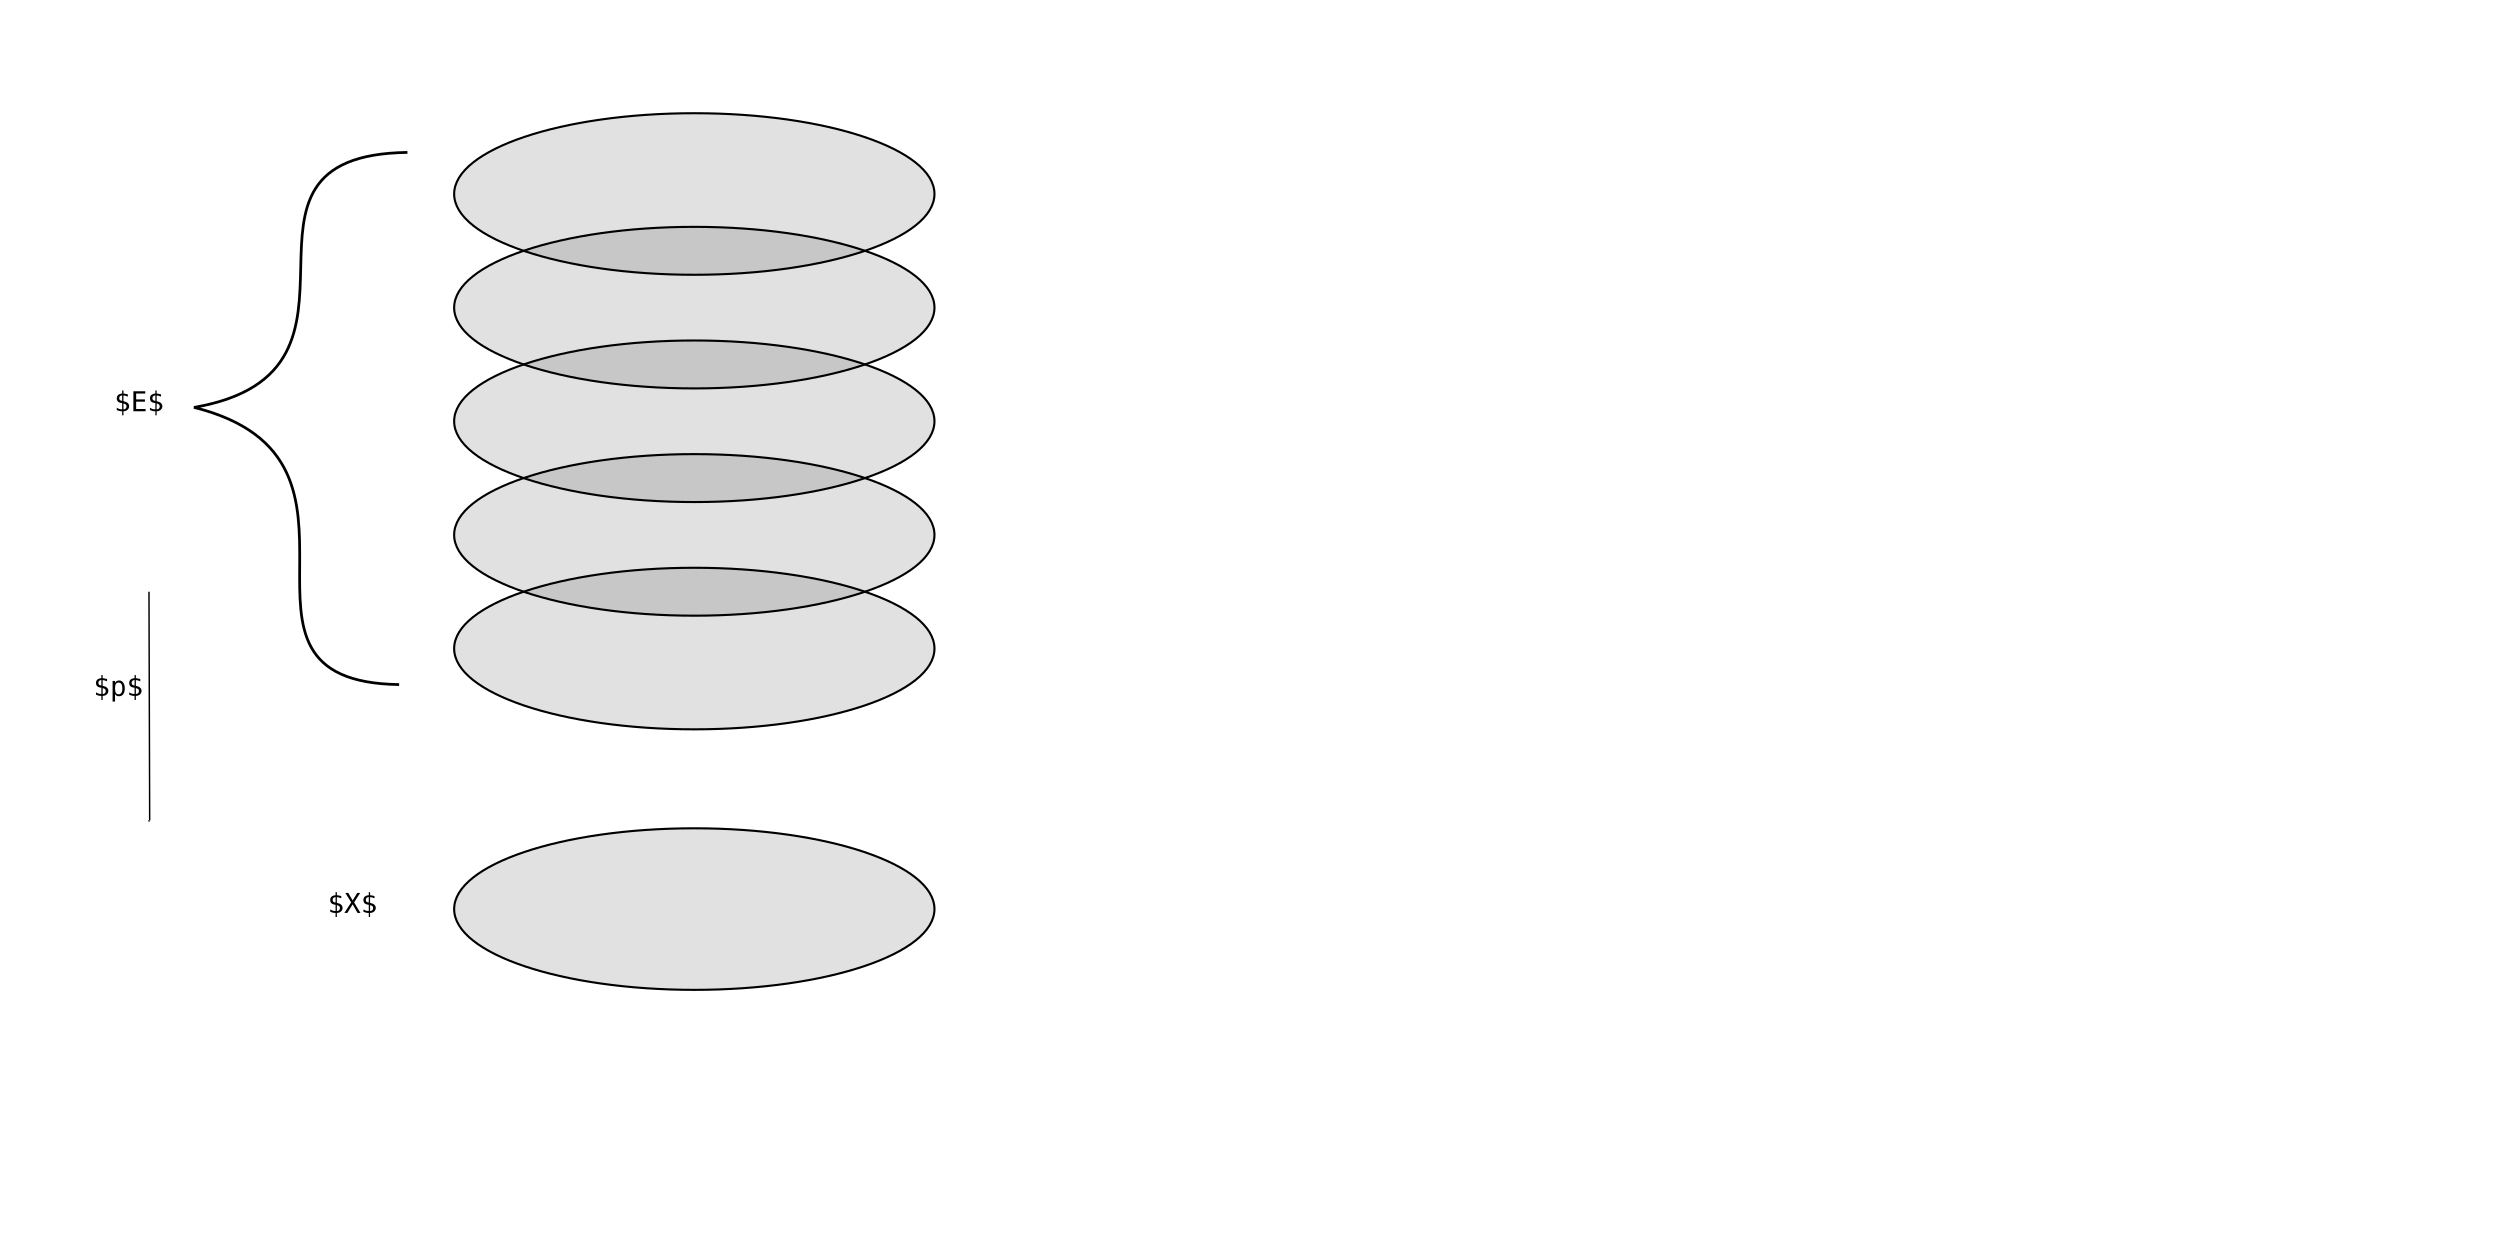
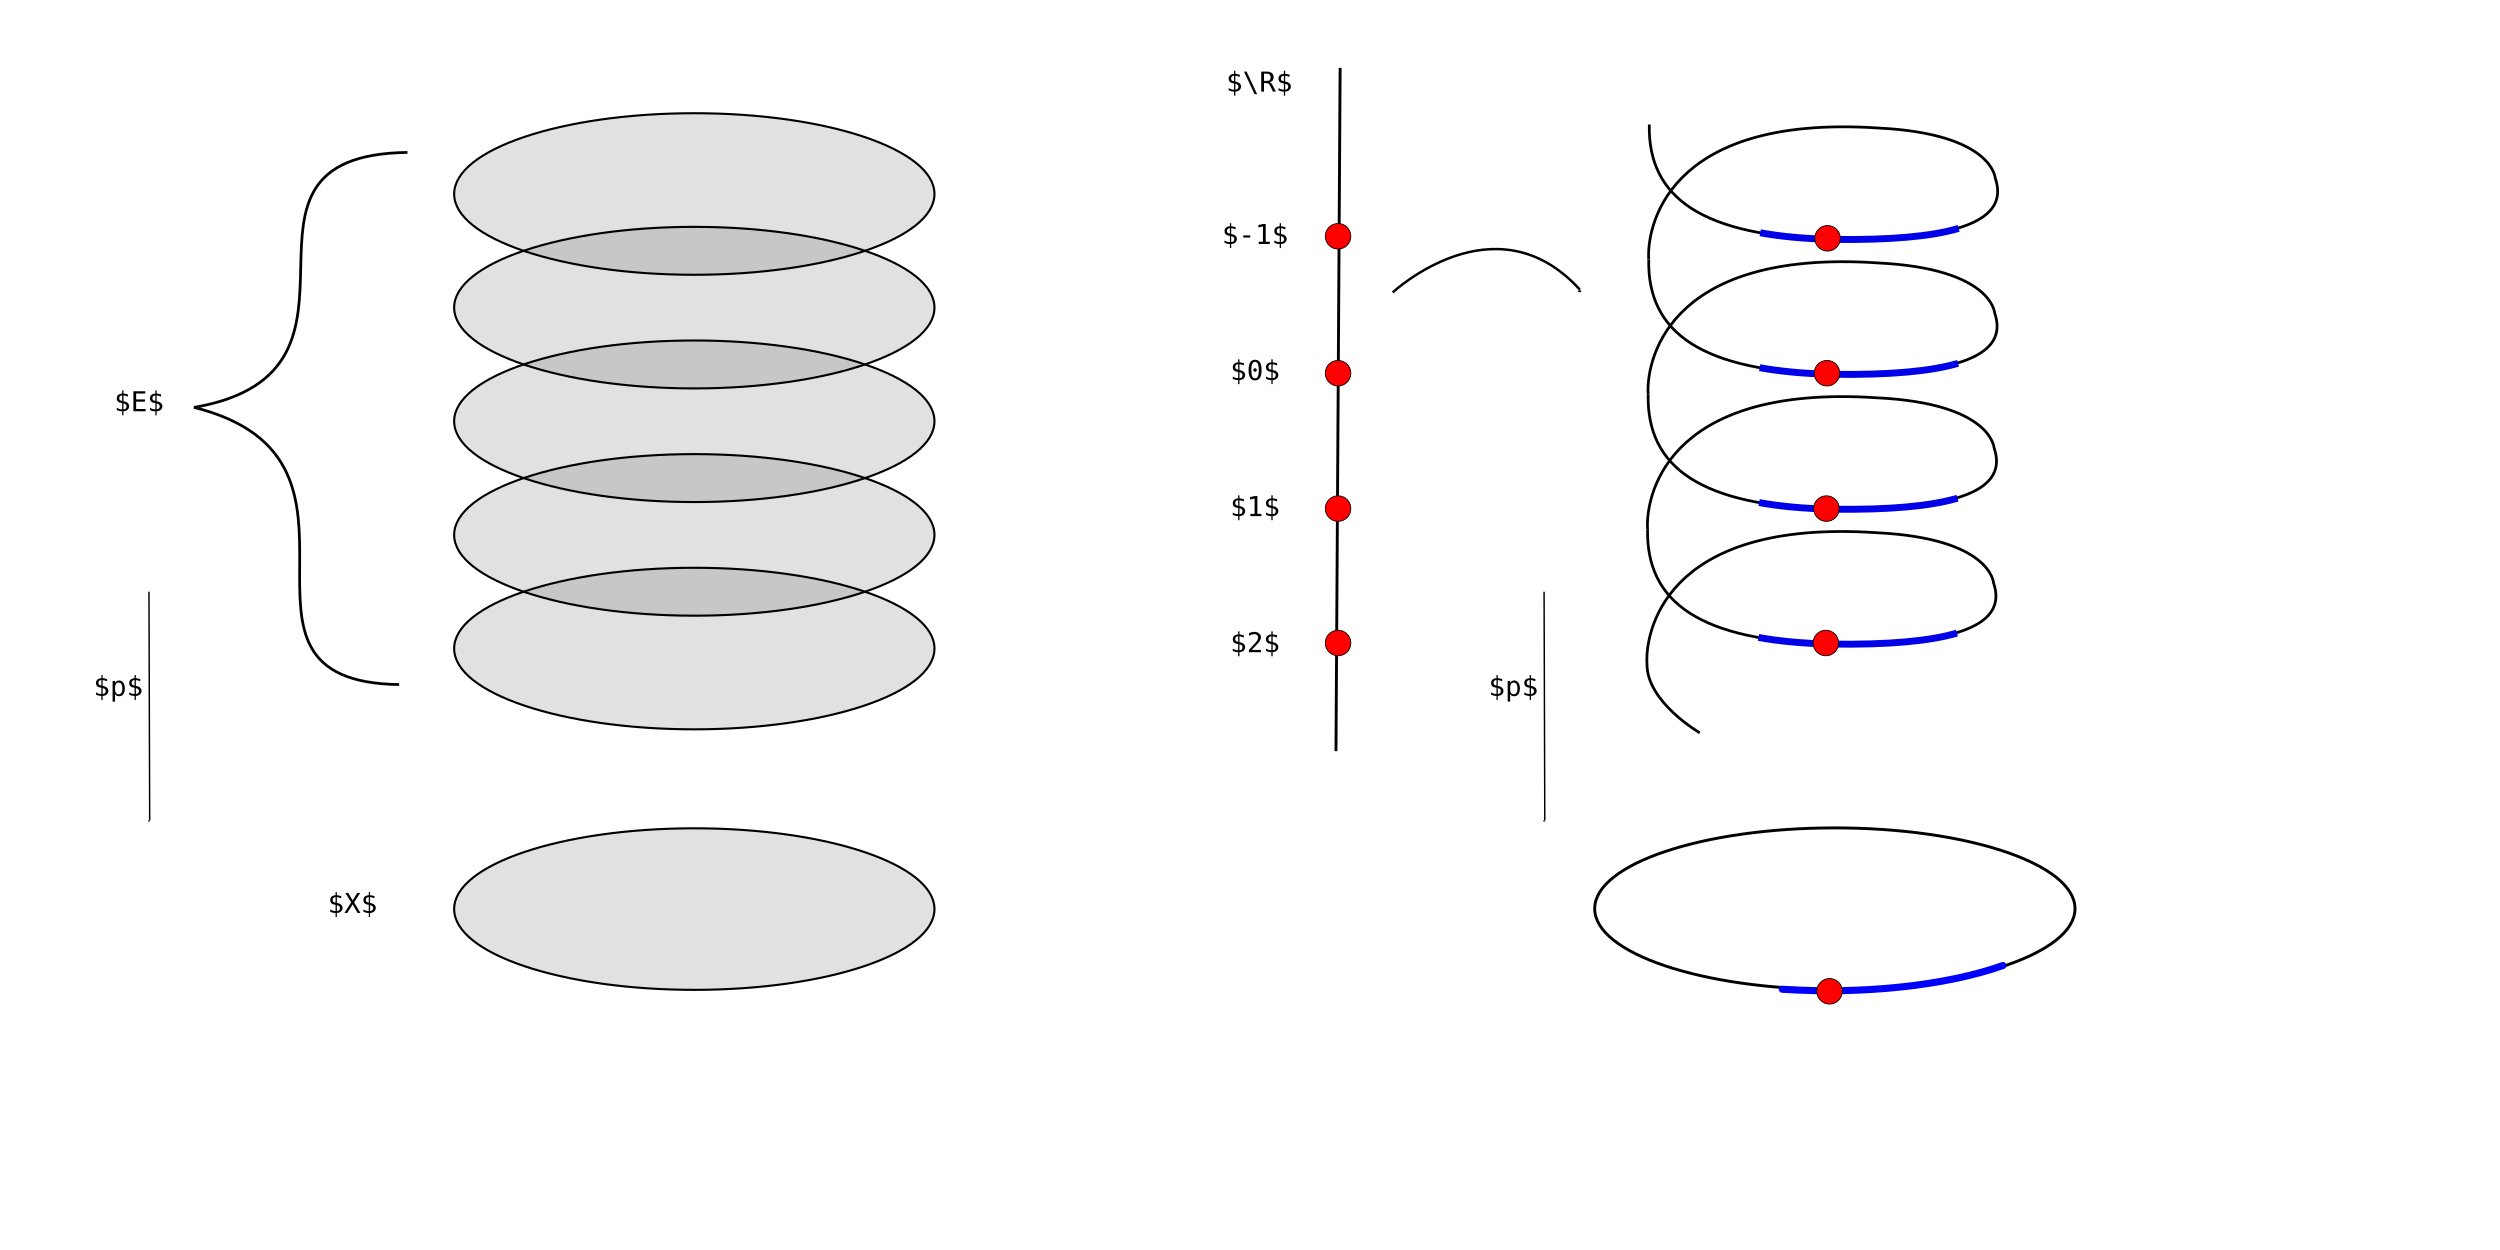
<svg xmlns="http://www.w3.org/2000/svg" width="240mm" height="120mm" viewBox="0 0 240 120" version="1.1" id="svg8">
  <defs id="defs2">
    <marker markerWidth="0.911" markerHeight="1.690" refX="0" refY="0" orient="auto-start-reverse" id="marker-arrow-0.5308">
      <g id="g4604" transform="scale(2.153529)">
        <path id="path4602" style="fill:none;stroke:#000000;stroke-width:0.6;stroke-linecap:round;stroke-linejoin:round;stroke-miterlimit:10;stroke-dasharray:none;stroke-opacity:1" d="M -1.554,2.072 C -1.425,1.295 0,0.13 0.389,0 0,-0.13 -1.425,-1.295 -1.554,-2.072" />
+       </g>
+     </marker>
+     <marker markerWidth="0.911" markerHeight="1.69" refX="0" refY="0" orient="auto-start-reverse" id="marker-arrow-0.5308-0">
+       <g id="g4604-3" transform="scale(2.153529)">
+         <path id="path4602-6" style="fill:none;stroke:#000000;stroke-width:0.6;stroke-linecap:round;stroke-linejoin:round;stroke-miterlimit:10;stroke-dasharray:none;stroke-opacity:1" d="M -1.554,2.072 C -1.425,1.295 0,0.13 0.389,0 0,-0.13 -1.425,-1.295 -1.554,-2.072" />
+       </g>
+     </marker>
+     <marker markerWidth="0.911" markerHeight="1.690" refX="0" refY="0" orient="auto-start-reverse" id="marker-arrow-0.5308-3">
+       <g id="g1330" transform="scale(2.153529)">
+         <path id="path1328" style="fill:none;stroke:#000000;stroke-width:0.6;stroke-linecap:round;stroke-linejoin:round;stroke-miterlimit:10;stroke-dasharray:none;stroke-opacity:1" d="M -1.554,2.072 C -1.425,1.295 0,0.13 0.389,0 0,-0.13 -1.425,-1.295 -1.554,-2.072" />
      </g>
    </marker>
  </defs>
  <g id="layer1" transform="translate(0,-177)">
    <g id="g3791" transform="translate(23.41507,-0.5321607)">
      <ellipse ry="7.755" rx="23.055" cy="264.804" cx="43.238" id="path8" style="opacity:1;vector-effect:none;fill:#000000;fill-opacity:0.12;stroke:#000000;stroke-width:0.203;stroke-linecap:round;stroke-linejoin:round;stroke-miterlimit:4;stroke-dasharray:none;stroke-dashoffset:0;stroke-opacity:1;marker-start:none;marker-end:none" />
      <ellipse ry="7.755" rx="23.055" cy="239.793" cx="43.238" id="path8-3" style="opacity:1;vector-effect:none;fill:#000000;fill-opacity:0.12;stroke:#000000;stroke-width:0.203;stroke-linecap:round;stroke-linejoin:round;stroke-miterlimit:4;stroke-dasharray:none;stroke-dashoffset:0;stroke-opacity:1;marker-start:none;marker-end:none" />
      <ellipse ry="7.755" rx="23.055" cy="196.156" cx="43.238" id="path8-6" style="opacity:1;vector-effect:none;fill:#000000;fill-opacity:0.12;stroke:#000000;stroke-width:0.203;stroke-linecap:round;stroke-linejoin:round;stroke-miterlimit:4;stroke-dasharray:none;stroke-dashoffset:0;stroke-opacity:1;marker-start:none;marker-end:none" />
      <ellipse ry="7.755" rx="23.055" cy="228.883" cx="43.238" id="path8-7" style="opacity:1;vector-effect:none;fill:#000000;fill-opacity:0.12;stroke:#000000;stroke-width:0.203;stroke-linecap:round;stroke-linejoin:round;stroke-miterlimit:4;stroke-dasharray:none;stroke-dashoffset:0;stroke-opacity:1;marker-start:none;marker-end:none" />
      <ellipse ry="7.755" rx="23.055" cy="217.974" cx="43.238" id="path8-5" style="opacity:1;vector-effect:none;fill:#000000;fill-opacity:0.12;stroke:#000000;stroke-width:0.203;stroke-linecap:round;stroke-linejoin:round;stroke-miterlimit:4;stroke-dasharray:none;stroke-dashoffset:0;stroke-opacity:1;marker-start:none;marker-end:none" />
      <ellipse ry="7.755" rx="23.055" cy="207.065" cx="43.238" id="path8-35" style="opacity:1;vector-effect:none;fill:#000000;fill-opacity:0.12;stroke:#000000;stroke-width:0.203;stroke-linecap:round;stroke-linejoin:round;stroke-miterlimit:4;stroke-dasharray:none;stroke-dashoffset:0;stroke-opacity:1;marker-start:none;marker-end:none" />
    </g>
    <path style="fill:none;stroke:#000000;stroke-width:0.265;stroke-linecap:butt;stroke-linejoin:bevel;stroke-miterlimit:4;stroke-dasharray:none;stroke-opacity:1" d="m 39.114,191.632 c -19.956,0.266 -0.532,21.02 -20.488,24.479 20.222,5.056 0.266,26.342 19.69,26.608" id="path3793" />
-     <path style="fill:none;fill-opacity:1;stroke:#000000;stroke-width:0.14;stroke-linecap:butt;stroke-linejoin:miter;stroke-dasharray:none;stroke-opacity:1;marker-start:none;marker-end:url(#marker-arrow-0.5308)" d="m 14.302,233.806 0.067,21.952" id="path4600" />
-     <text id="text4628" xml:space="preserve" style="font-size:2.646px;font-family:monospace;-inkscape-font-specification:'monospace, Normal';fill:#000000;fill-opacity:1;stroke:none;stroke-width:0.265" y="243.808" x="8.964">
-       <tspan id="tspan4626" x="8.964" y="243.808" style="stroke-width:0.265">$p$</tspan>
-     </text>
+     <g id="g1308">
+       <path id="path4600" d="m 14.302,233.806 0.067,21.952" style="fill:none;fill-opacity:1;stroke:#000000;stroke-width:0.14;stroke-linecap:butt;stroke-linejoin:miter;stroke-dasharray:none;stroke-opacity:1;marker-start:none;marker-end:url(#marker-arrow-0.5308)" />
+       <text x="8.964" y="243.808" style="font-size:2.646px;font-family:monospace;-inkscape-font-specification:'monospace, Normal';fill:#000000;fill-opacity:1;stroke:none;stroke-width:0.265" xml:space="preserve" id="text4628">
+         <tspan style="stroke-width:0.265" y="243.808" x="8.964" id="tspan4626">$p$</tspan>
+       </text>
+     </g>
    <text id="text4642" xml:space="preserve" style="font-size:2.646px;font-family:monospace;-inkscape-font-specification:'monospace, Normal';fill:#000000;fill-opacity:1;stroke:none;stroke-width:0.265" y="264.643" x="31.448">
      <tspan id="tspan4640" x="31.448" y="264.643" style="stroke-width:0.265">$X$</tspan>
    </text>
    <text id="text4656" xml:space="preserve" style="font-size:2.646px;font-family:monospace;-inkscape-font-specification:'monospace, Normal';fill:#000000;fill-opacity:1;stroke:none;stroke-width:0.265" y="216.483" x="10.96">
      <tspan id="tspan4654" x="10.96" y="216.483" style="stroke-width:0.265">$E$</tspan>
    </text>
+     <ellipse style="opacity:1;vector-effect:none;fill:none;fill-opacity:1;stroke:#000000;stroke-width:0.281;stroke-linecap:round;stroke-linejoin:round;stroke-miterlimit:4;stroke-dasharray:none;stroke-dashoffset:0;stroke-opacity:1;marker-start:none;marker-end:none" id="path8-67" cx="176.145" cy="264.233" rx="23.055" ry="7.755" />
+     <path style="fill:none;stroke:#000000;stroke-width:0.265;stroke-linecap:butt;stroke-linejoin:miter;stroke-miterlimit:4;stroke-dasharray:none;stroke-opacity:1" d="m 163.182,247.353 c 0,0 -5.097,-2.95 -5.069,-6.599 -0.193,-2.606 1.259,-14.018 22.104,-12.61 10.92,0.546 11.161,4.804 11.161,4.804 1.365,3.959 -3.183,6.04 -15.662,5.873 -12.422,-0.273 -17.702,-3.943 -17.548,-11.018" id="path75" />
+     <path style="fill:none;stroke:#0000e9;stroke-width:0.665;stroke-linecap:butt;stroke-linejoin:miter;stroke-miterlimit:4;stroke-dasharray:none;stroke-opacity:1" d="m 187.866,237.776 c -2.591,0.769 -6.553,1.133 -12.056,1.059 -2.651,-0.058 -4.977,-0.271 -6.994,-0.639" id="path75-20" />
+     <ellipse style="opacity:1;vector-effect:none;fill:#ff0000;fill-opacity:1;stroke:#000000;stroke-width:0.082;stroke-linecap:round;stroke-linejoin:round;stroke-miterlimit:4;stroke-dasharray:none;stroke-dashoffset:0;stroke-opacity:1;marker-start:none;marker-end:none" id="path45-6-2-7" cx="175.28" cy="238.728" rx="1.227" ry="1.227" />
+     <path style="fill:none;stroke:#000000;stroke-width:0.265;stroke-linecap:butt;stroke-linejoin:miter;stroke-miterlimit:4;stroke-dasharray:none;stroke-opacity:1" d="m 158.168,227.804 c -0.193,-2.606 1.259,-14.018 22.104,-12.61 10.92,0.546 11.161,4.804 11.161,4.804 1.365,3.959 -3.183,6.04 -15.662,5.873 -12.422,-0.273 -17.702,-3.943 -17.548,-11.018" id="path75-5" />
+     <path style="fill:none;stroke:#0000e9;stroke-width:0.665;stroke-linecap:butt;stroke-linejoin:miter;stroke-miterlimit:4;stroke-dasharray:none;stroke-opacity:1" d="m 187.921,224.826 c -2.591,0.769 -6.553,1.133 -12.056,1.059 -2.651,-0.058 -4.977,-0.271 -6.994,-0.639" id="path75-20-2" />
+     <ellipse style="opacity:1;vector-effect:none;fill:#ff0000;fill-opacity:1;stroke:#000000;stroke-width:0.082;stroke-linecap:round;stroke-linejoin:round;stroke-miterlimit:4;stroke-dasharray:none;stroke-dashoffset:0;stroke-opacity:1;marker-start:none;marker-end:none" id="path45-6-2-7-8" cx="175.335" cy="225.824" rx="1.227" ry="1.227" />
+     <path style="fill:none;stroke:#000000;stroke-width:0.265;stroke-linecap:butt;stroke-linejoin:miter;stroke-miterlimit:4;stroke-dasharray:none;stroke-opacity:1" d="m 158.223,214.854 c -0.193,-2.606 1.259,-14.018 22.104,-12.61 10.92,0.546 11.161,4.804 11.161,4.804 1.365,3.959 -3.183,6.04 -15.662,5.873 -12.422,-0.273 -17.702,-3.943 -17.548,-11.018" id="path75-5-9" />
+     <path style="fill:none;stroke:#0000e9;stroke-width:0.665;stroke-linecap:butt;stroke-linejoin:miter;stroke-miterlimit:4;stroke-dasharray:none;stroke-opacity:1" d="m 187.976,211.876 c -2.591,0.769 -6.553,1.133 -12.056,1.059 -2.651,-0.058 -4.977,-0.271 -6.994,-0.639" id="path75-20-2-3" />
+     <ellipse style="opacity:1;vector-effect:none;fill:#ff0000;fill-opacity:1;stroke:#000000;stroke-width:0.082;stroke-linecap:round;stroke-linejoin:round;stroke-miterlimit:4;stroke-dasharray:none;stroke-dashoffset:0;stroke-opacity:1;marker-start:none;marker-end:none" id="path45-6-2-7-8-1" cx="175.39" cy="212.828" rx="1.227" ry="1.227" />
+     <path style="fill:none;stroke:#000000;stroke-width:0.265;stroke-linecap:butt;stroke-linejoin:miter;stroke-miterlimit:4;stroke-dasharray:none;stroke-opacity:1" d="m 158.278,201.904 c -0.193,-2.606 1.259,-14.018 22.104,-12.61 10.92,0.546 11.161,4.804 11.161,4.804 1.365,3.959 -3.183,6.04 -15.662,5.873 -12.422,-0.273 -17.702,-3.943 -17.548,-11.018" id="path75-5-4" />
+     <path style="fill:none;stroke:#0000e9;stroke-width:0.665;stroke-linecap:butt;stroke-linejoin:miter;stroke-miterlimit:4;stroke-dasharray:none;stroke-opacity:1" d="m 188.031,198.925 c -2.591,0.769 -6.553,1.133 -12.056,1.059 -2.651,-0.058 -4.977,-0.271 -6.994,-0.639" id="path75-20-2-7" />
+     <ellipse style="opacity:1;vector-effect:none;fill:#ff0000;fill-opacity:1;stroke:#000000;stroke-width:0.082;stroke-linecap:round;stroke-linejoin:round;stroke-miterlimit:4;stroke-dasharray:none;stroke-dashoffset:0;stroke-opacity:1;marker-start:none;marker-end:none" id="path45-6-2-7-8-8" cx="175.445" cy="199.878" rx="1.227" ry="1.227" />
+     <path style="opacity:1;vector-effect:none;fill:none;fill-opacity:1;stroke:#0000ff;stroke-width:0.681;stroke-linecap:round;stroke-linejoin:round;stroke-miterlimit:4;stroke-dasharray:none;stroke-dashoffset:0;stroke-opacity:1;marker-start:none;marker-end:none" id="path8-67-4" d="m 192.28,269.69 a 23.055,7.755 0 0 1 -21.181,2.277" />
+     <ellipse style="opacity:1;vector-effect:none;fill:#ff0000;fill-opacity:1;stroke:#000000;stroke-width:0.082;stroke-linecap:round;stroke-linejoin:round;stroke-miterlimit:4;stroke-dasharray:none;stroke-dashoffset:0;stroke-opacity:1;marker-start:none;marker-end:none" id="path45-5" cx="175.635" cy="272.165" rx="1.227" ry="1.227" />
+     <g id="g1303" transform="translate(0,0.83573)">
+       <path id="path4600-1" d="m 148.232,232.97 0.067,21.952" style="fill:none;fill-opacity:1;stroke:#000000;stroke-width:0.14;stroke-linecap:butt;stroke-linejoin:miter;stroke-dasharray:none;stroke-opacity:1;marker-start:none;marker-end:url(#marker-arrow-0.5308-0)" />
+       <text x="142.895" y="242.972" style="font-size:2.646px;font-family:monospace;-inkscape-font-specification:'monospace, Normal';fill:#000000;fill-opacity:1;stroke:none;stroke-width:0.265" xml:space="preserve" id="text4628-0">
+         <tspan style="stroke-width:0.265" y="242.972" x="142.895" id="tspan4626-6">$p$</tspan>
+       </text>
+     </g>
+     <path style="fill:none;stroke:#000000;stroke-width:0.279px;stroke-linecap:butt;stroke-linejoin:miter;stroke-opacity:1" d="m 128.652,183.516 -0.398,65.59" id="path1310" />
+     <text id="text1314" xml:space="preserve" style="font-size:2.646px;font-family:monospace;-inkscape-font-specification:'monospace, Normal';fill:#000000;fill-opacity:1;stroke:none;stroke-width:0.265" y="185.791" x="117.702">
+       <tspan id="tspan1312" x="117.702" y="185.791" style="stroke-width:0.265">$\R$</tspan>
+     </text>
+     <path style="fill:none;fill-opacity:1;stroke:#000000;stroke-width:0.24;stroke-linecap:butt;stroke-linejoin:miter;stroke-dasharray:none;stroke-opacity:1;marker-start:none;marker-end:url(#marker-arrow-0.5308);stroke-miterlimit:4" d="m 133.705,205.069 c 0,0 9.845,-9.18 17.96,-0.266" id="path1326" />
+     <ellipse style="opacity:1;vector-effect:none;fill:#ff0000;fill-opacity:1;stroke:#000000;stroke-width:0.082;stroke-linecap:round;stroke-linejoin:round;stroke-miterlimit:4;stroke-dasharray:none;stroke-dashoffset:0;stroke-opacity:1;marker-start:none;marker-end:none" id="path45-6-2-7-8-8-2" cx="128.453" cy="199.683" rx="1.227" ry="1.227" />
+     <ellipse style="opacity:1;vector-effect:none;fill:#ff0000;fill-opacity:1;stroke:#000000;stroke-width:0.082;stroke-linecap:round;stroke-linejoin:round;stroke-miterlimit:4;stroke-dasharray:none;stroke-dashoffset:0;stroke-opacity:1;marker-start:none;marker-end:none" id="path45-6-2-7-8-8-0" cx="128.453" cy="212.828" rx="1.227" ry="1.227" />
+     <ellipse style="opacity:1;vector-effect:none;fill:#ff0000;fill-opacity:1;stroke:#000000;stroke-width:0.082;stroke-linecap:round;stroke-linejoin:round;stroke-miterlimit:4;stroke-dasharray:none;stroke-dashoffset:0;stroke-opacity:1;marker-start:none;marker-end:none" id="path45-6-2-7-8-8-6" cx="128.453" cy="225.824" rx="1.227" ry="1.227" />
+     <ellipse style="opacity:1;vector-effect:none;fill:#ff0000;fill-opacity:1;stroke:#000000;stroke-width:0.082;stroke-linecap:round;stroke-linejoin:round;stroke-miterlimit:4;stroke-dasharray:none;stroke-dashoffset:0;stroke-opacity:1;marker-start:none;marker-end:none" id="path45-6-2-7-8-8-1" cx="128.453" cy="238.728" rx="1.227" ry="1.227" />
+     <text id="text1414" xml:space="preserve" style="font-size:2.646px;font-family:monospace;-inkscape-font-specification:'monospace, Normal';fill:#000000;fill-opacity:1;stroke:none;stroke-width:0.265" y="200.425" x="117.303">
+       <tspan id="tspan1412" x="117.303" y="200.425" style="stroke-width:0.265">$-1$</tspan>
+     </text>
+     <text id="text1428" xml:space="preserve" style="font-size:2.646px;font-family:monospace;-inkscape-font-specification:'monospace, Normal';fill:#000000;fill-opacity:1;stroke:none;stroke-width:0.265" y="213.486" x="118.099">
+       <tspan id="tspan1426" x="118.099" y="213.486" style="stroke-width:0.265">$0$</tspan>
+     </text>
+     <text id="text1442" xml:space="preserve" style="font-size:2.646px;font-family:monospace;-inkscape-font-specification:'monospace, Normal';fill:#000000;fill-opacity:1;stroke:none;stroke-width:0.265" y="226.547" x="118.099">
+       <tspan id="tspan1440" x="118.099" y="226.547" style="stroke-width:0.265">$1$</tspan>
+     </text>
+     <text id="text1456" xml:space="preserve" style="font-size:2.646px;font-family:monospace;-inkscape-font-specification:'monospace, Normal';fill:#000000;fill-opacity:1;stroke:none;stroke-width:0.265" y="239.607" x="118.099">
+       <tspan id="tspan1454" x="118.099" y="239.607" style="stroke-width:0.265">$2$</tspan>
+     </text>
  </g>
</svg>
